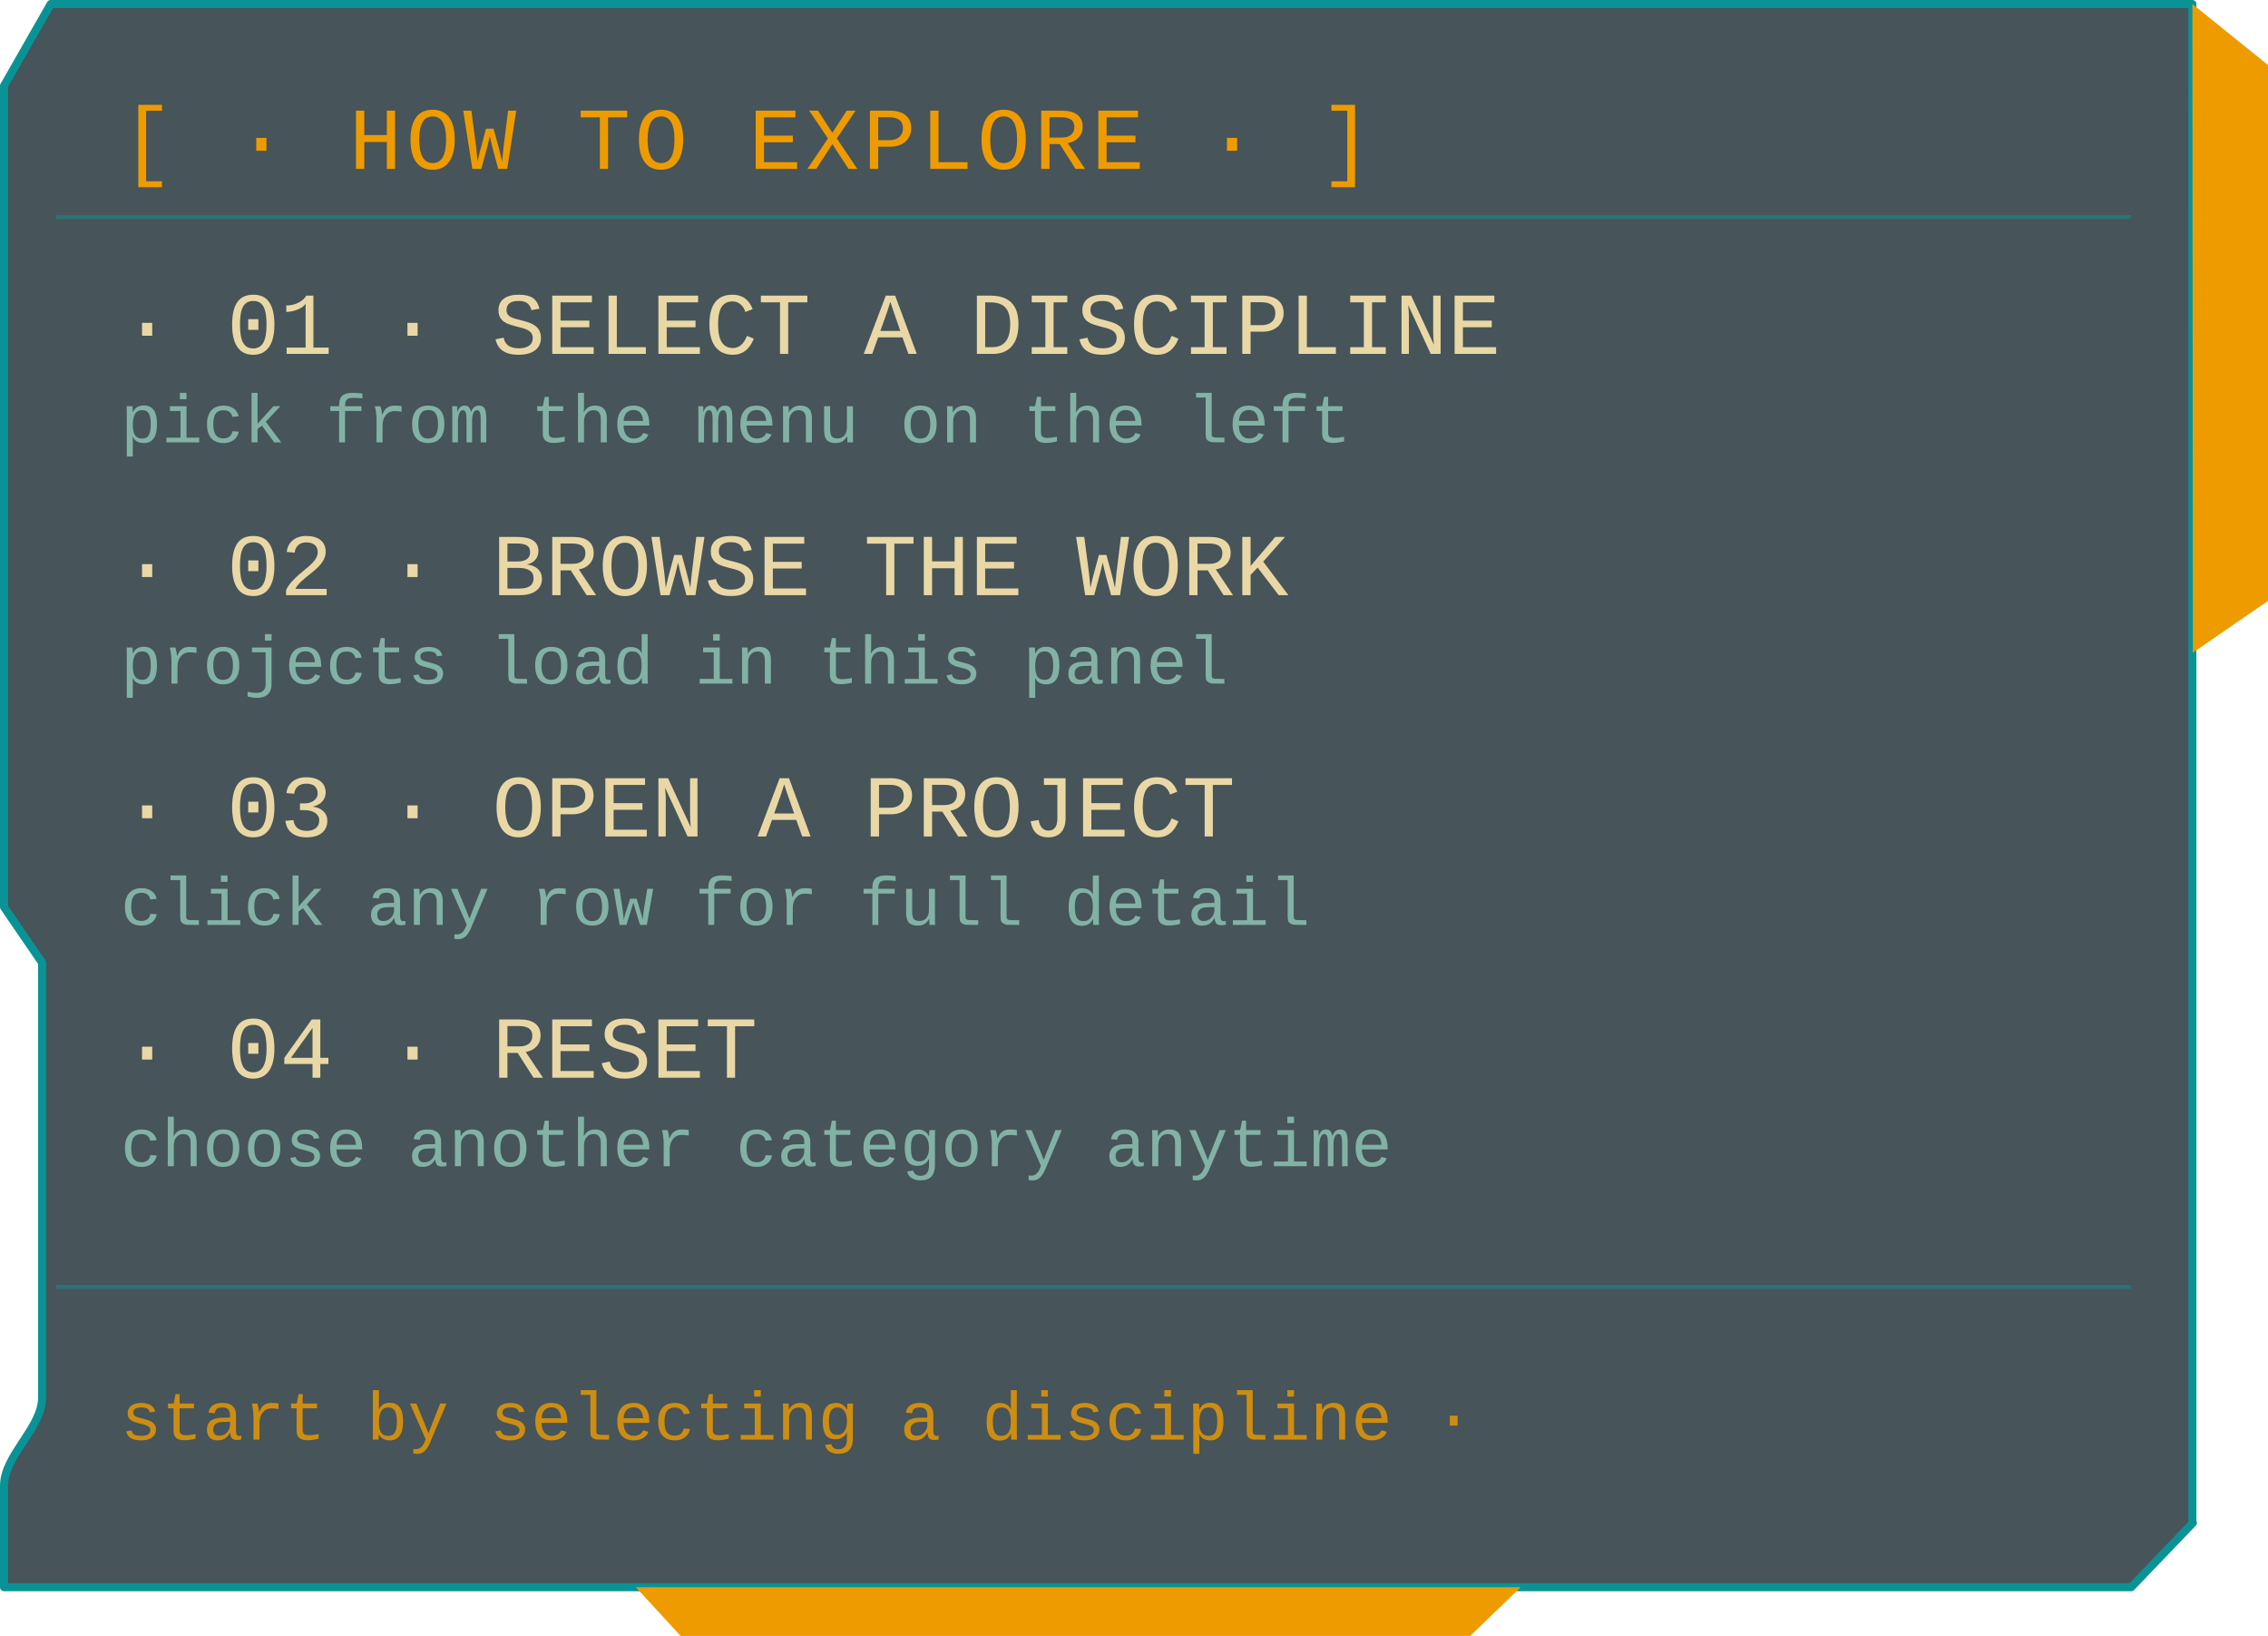
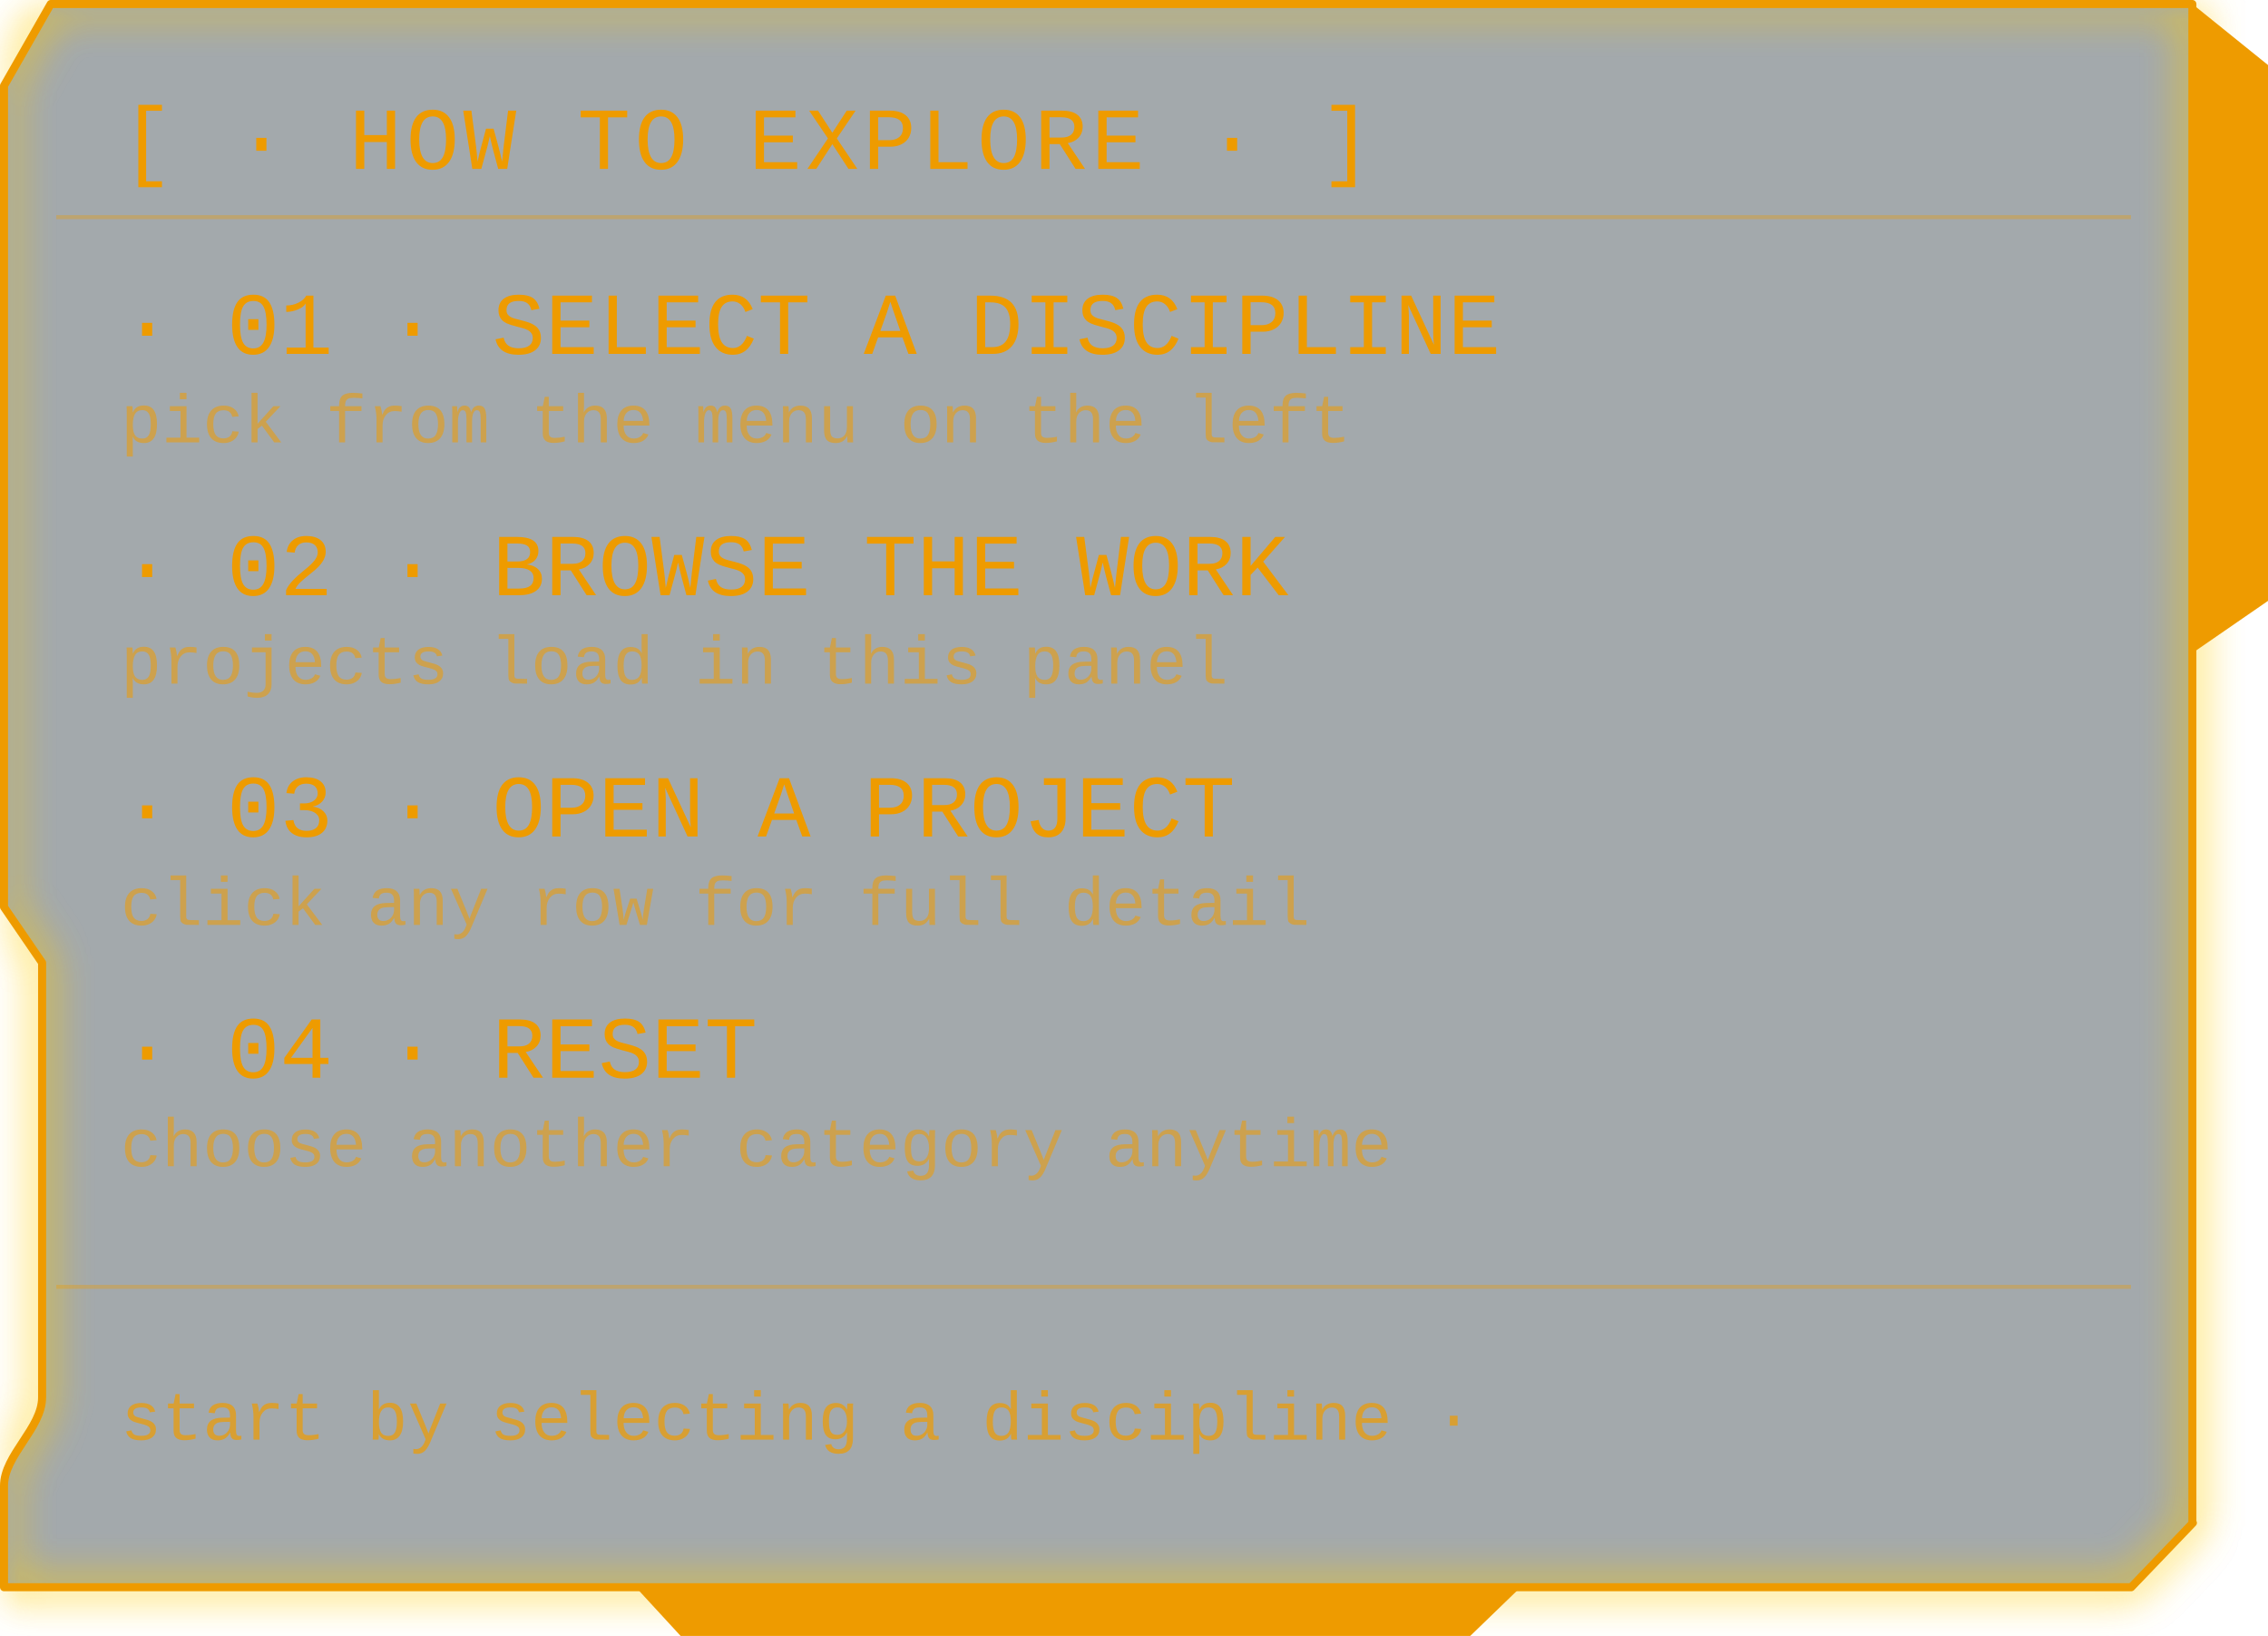
<svg xmlns="http://www.w3.org/2000/svg" id="intro-art-direction" viewBox="0 0 564.09 406.8">
  <defs>
    <clipPath id="iad-bg-clip">
      <path d="M10.47,239.39c0,36.11,0,72.21,0,108.12,0,7.59-9.47,14.36-9.47,21.95v25.23s529.07,0,529.07,0l15.34-16-.13-.21V1c-177.56,0-355.11,0-532.67,0L1,21.32v204.24l9.47,13.83Z" />
    </clipPath>
+     <filter id="iad-border-glow" x="-8%" y="-8%" width="116%" height="116%">
+       <feGaussianBlur in="SourceGraphic" stdDeviation="5" result="blur" />
+       <feColorMatrix in="blur" type="matrix" values="1 0.6 0 0 0  0.6 0.3 0 0 0  0 0 0 0 0  0 0 0 1.8 0" result="amber" />
+       <feMerge>
+         <feMergeNode in="amber" />
+         <feMergeNode in="SourceGraphic" />
+       </feMerge>
+     </filter>
  </defs>
-   <rect x="0" y="0" width="564.09" height="406.8" fill="#001219" fill-opacity="0.72" clip-path="url(#iad-bg-clip)" />
-   <path d="M10.47,239.39c0,36.11,0,72.21,0,108.12,0,7.59-9.47,14.36-9.47,21.95v25.23s529.07,0,529.07,0l15.34-16-.13-.21V1c-177.56,0-355.11,0-532.67,0L1,21.32v204.24l9.47,13.83Z" fill="none" stroke="#0A9396" stroke-linecap="round" stroke-linejoin="round" stroke-width="2" />
+   <rect x="0" y="0" width="564.09" height="406.8" fill="#001219" fill-opacity="0.36" clip-path="url(#iad-bg-clip)" />
+   <path d="M10.47,239.39c0,36.11,0,72.21,0,108.12,0,7.59-9.47,14.36-9.47,21.95v25.23s529.07,0,529.07,0l15.34-16-.13-.21V1c-177.56,0-355.11,0-532.67,0L1,21.32v204.24l9.47,13.83Z" fill="none" stroke="#EE9B00" stroke-linecap="round" stroke-linejoin="round" stroke-width="2" filter="url(#iad-border-glow)" />
  <polygon points="158.13 394.69 169.28 406.8 365.68 406.8 378.21 394.69 158.13 394.69" fill="#EE9B00" />
  <polygon points="545.41 162.3 564.09 149.42 564.09 16.17 545.28 1 545.41 162.3" fill="#EE9B00" />
  <text x="30" y="42" font-family="'Courier New', monospace" font-size="22" fill="#EE9B00" letter-spacing="1">[ · HOW TO EXPLORE · ]</text>
-   <line x1="14" y1="54" x2="530" y2="54" stroke="#0A9396" stroke-width="1" opacity="0.5" />
-   <text x="30" y="88" font-family="'Courier New', monospace" font-size="22" fill="#E9D8A6">· 01 · SELECT A DISCIPLINE</text>
-   <text x="30" y="110" font-family="'Courier New', monospace" font-size="17" fill="#94D2BD" opacity="0.75">       pick from the menu on the left</text>
-   <text x="30" y="148" font-family="'Courier New', monospace" font-size="22" fill="#E9D8A6">· 02 · BROWSE THE WORK</text>
-   <text x="30" y="170" font-family="'Courier New', monospace" font-size="17" fill="#94D2BD" opacity="0.75">       projects load in this panel</text>
-   <text x="30" y="208" font-family="'Courier New', monospace" font-size="22" fill="#E9D8A6">· 03 · OPEN A PROJECT</text>
-   <text x="30" y="230" font-family="'Courier New', monospace" font-size="17" fill="#94D2BD" opacity="0.75">       click any row for full detail</text>
-   <text x="30" y="268" font-family="'Courier New', monospace" font-size="22" fill="#E9D8A6">· 04 · RESET</text>
-   <text x="30" y="290" font-family="'Courier New', monospace" font-size="17" fill="#94D2BD" opacity="0.75">       choose another category anytime</text>
-   <line x1="14" y1="320" x2="530" y2="320" stroke="#0A9396" stroke-width="1" opacity="0.5" />
-   <text x="30" y="358" font-family="'Courier New', monospace" font-size="17" fill="#EE9B00" opacity="0.8">  start by selecting a discipline ·</text>
+   <line x1="14" y1="54" x2="530" y2="54" stroke="#EE9B00" stroke-width="1" opacity="0.35" />
+   <text x="30" y="88" font-family="'Courier New', monospace" font-size="22" fill="#EE9B00">· 01 · SELECT A DISCIPLINE</text>
+   <text x="30" y="110" font-family="'Courier New', monospace" font-size="17" fill="#EE9B00" opacity="0.55">       pick from the menu on the left</text>
+   <text x="30" y="148" font-family="'Courier New', monospace" font-size="22" fill="#EE9B00">· 02 · BROWSE THE WORK</text>
+   <text x="30" y="170" font-family="'Courier New', monospace" font-size="17" fill="#EE9B00" opacity="0.55">       projects load in this panel</text>
+   <text x="30" y="208" font-family="'Courier New', monospace" font-size="22" fill="#EE9B00">· 03 · OPEN A PROJECT</text>
+   <text x="30" y="230" font-family="'Courier New', monospace" font-size="17" fill="#EE9B00" opacity="0.55">       click any row for full detail</text>
+   <text x="30" y="268" font-family="'Courier New', monospace" font-size="22" fill="#EE9B00">· 04 · RESET</text>
+   <text x="30" y="290" font-family="'Courier New', monospace" font-size="17" fill="#EE9B00" opacity="0.55">       choose another category anytime</text>
+   <line x1="14" y1="320" x2="530" y2="320" stroke="#EE9B00" stroke-width="1" opacity="0.35" />
+   <text x="30" y="358" font-family="'Courier New', monospace" font-size="17" fill="#EE9B00" opacity="0.7">  start by selecting a discipline ·</text>
</svg>
